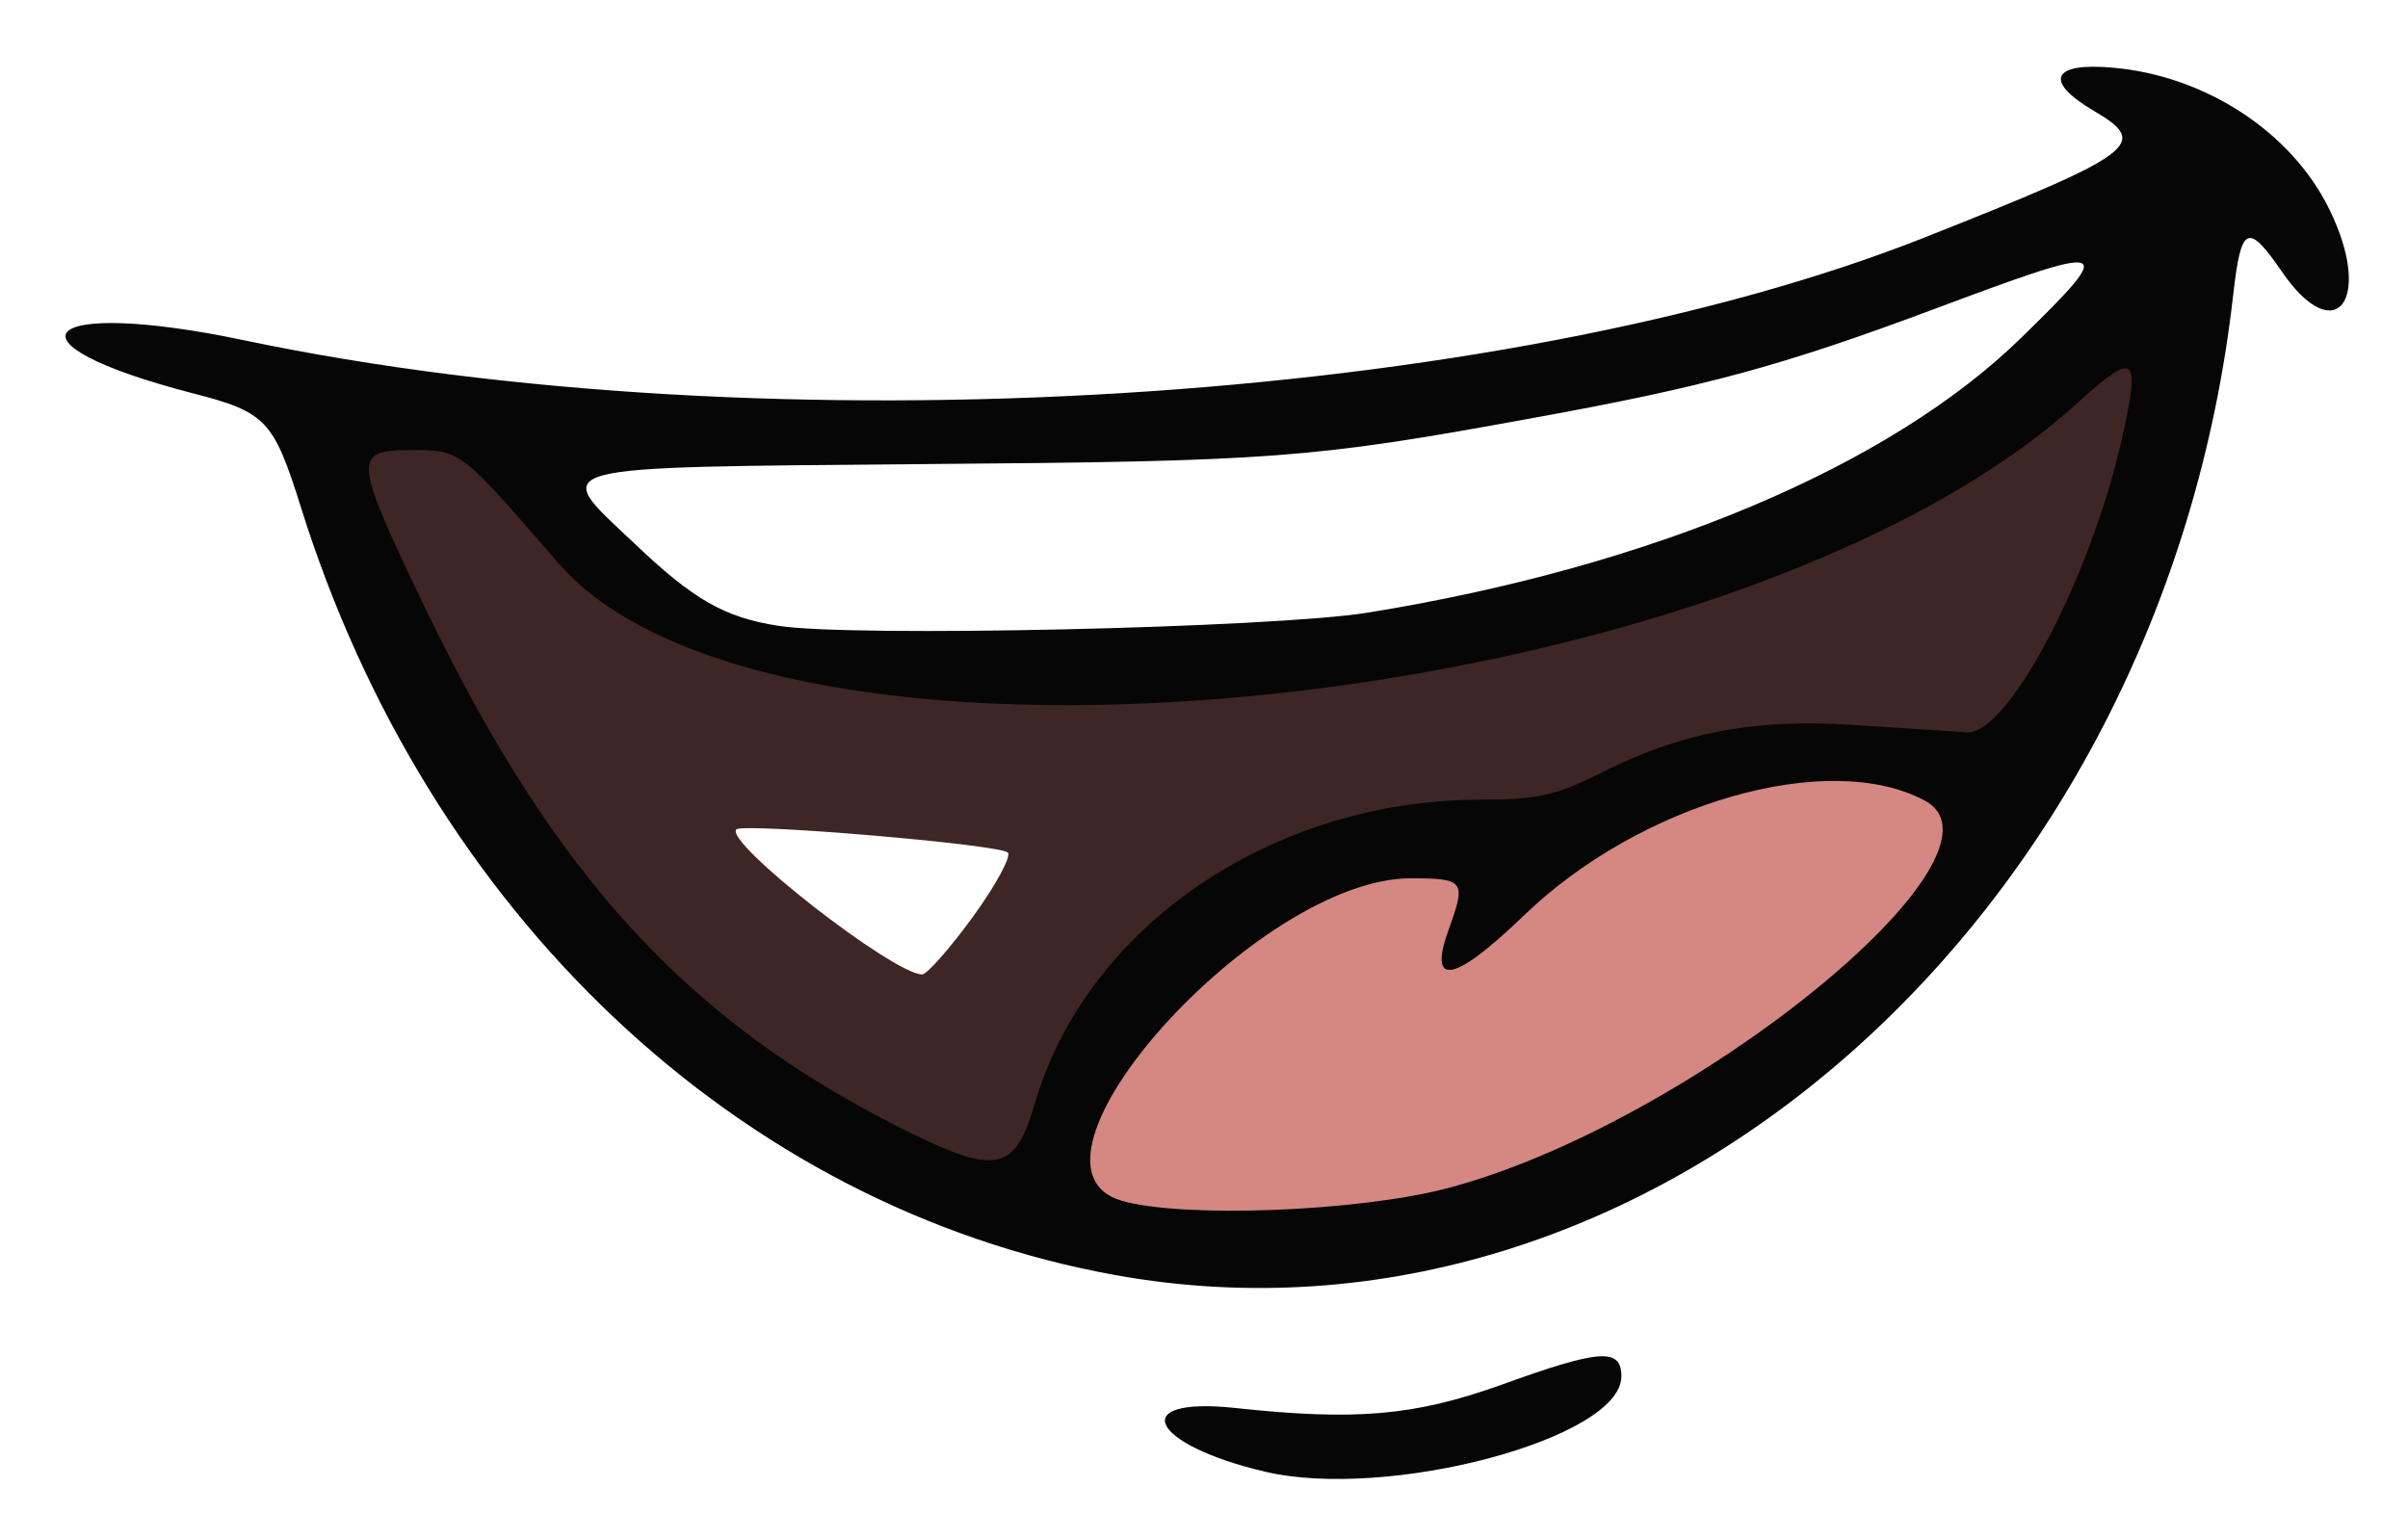
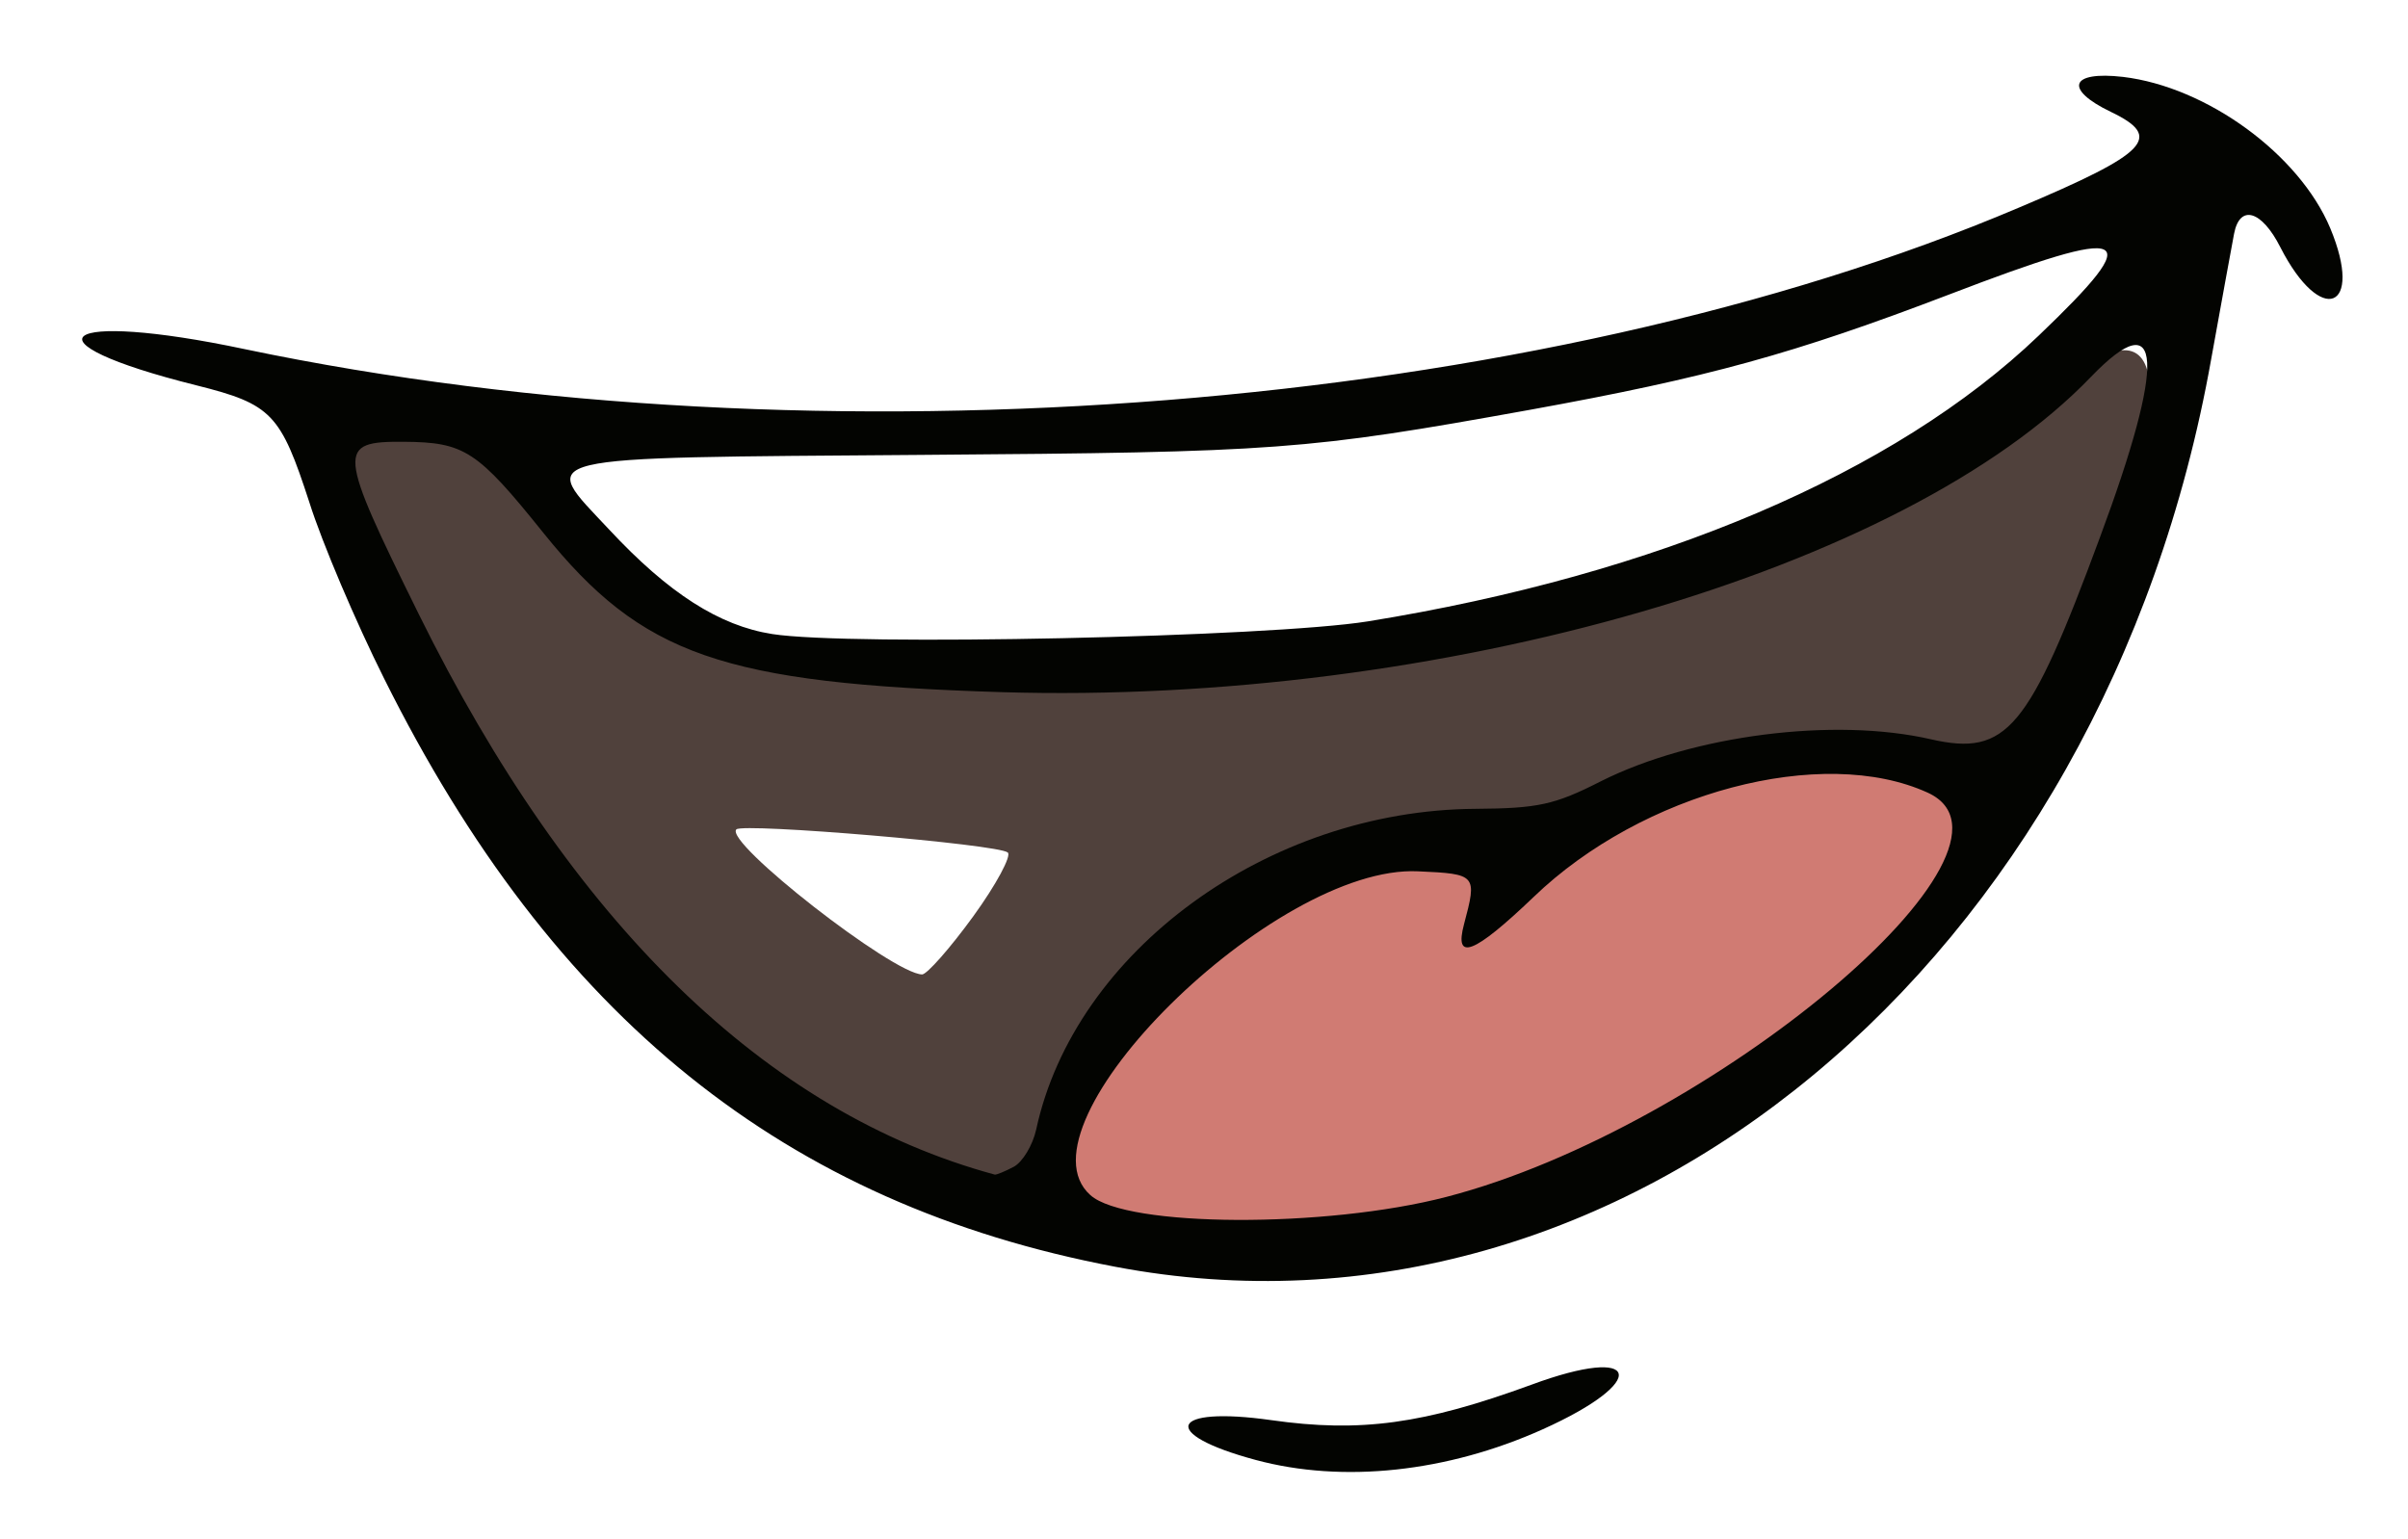
<svg xmlns="http://www.w3.org/2000/svg" viewBox="998 1285 551 352">
-   <path fill="#3e2624" fill-rule="evenodd" d="M1209.4,1551.2C1159.4,1530.6 1121.4,1490.6 1089.9,1425.3C1072.3,1388.8 1072.2,1382.0 1089.4,1382.0C1103.3,1382.0 1109.4,1385.7 1122.0,1401.6C1149.4,1436.1 1167.3,1441.2 1255.1,1439.5C1344.5,1437.7 1426.7,1412.4 1469.6,1373.5C1496.1,1349.5 1496.9,1379.6 1471.0,1433.5C1459.1,1458.5 1456.1,1461.0 1442.8,1457.9C1419.4,1452.5 1384.5,1456.6 1363.4,1467.3C1355.7,1471.2 1349.0,1472.5 1329.9,1473.8C1286.3,1476.9 1249.1,1503.6 1239.9,1538.7C1235.0,1557.3 1229.7,1559.5 1209.4,1551.2ZM1220.7,1494.7C1226.0,1487.4 1229.5,1480.8 1228.6,1480.1C1226.5,1478.2 1168.1,1473.3 1166.5,1474.8C1163.6,1477.7 1202.3,1507.9 1209.0,1508.0C1210.1,1508.0 1215.4,1502.0 1220.7,1494.7Z" />
-   <path fill="#d48881" fill-rule="evenodd" d="M1255.6,1564.2C1240.2,1561.0 1238.7,1555.2 1248.3,1536.1C1268.3,1496.0 1336.0,1461.5 1336.0,1491.4C1336.0,1497.7 1337.2,1497.3 1348.3,1486.9C1382.5,1454.9 1460.1,1450.6 1444.1,1481.5C1416.6,1534.6 1318.7,1577.5 1255.6,1564.2Z" />
-   <path fill="#060606" fill-rule="evenodd" d="M1287.5,1621.8C1261.1,1615.6 1255.8,1604.6 1280.5,1607.2C1308.3,1610.2 1321.6,1609.0 1341.3,1602.0C1364.2,1593.7 1369.0,1593.4 1369.0,1600.0C1369.0,1614.2 1315.6,1628.4 1287.5,1621.8ZM1253.2,1576.8C1167.0,1561.2 1095.9,1494.1 1066.8,1400.9C1060.6,1381.2 1058.9,1379.3 1042.1,1375.0C996.9,1363.3 1007.0,1353.0 1054.0,1362.9C1173.7,1388.0 1340.9,1377.8 1438.0,1339.5C1487.2,1320.0 1490.0,1317.9 1477.0,1310.3C1465.5,1303.5 1467.6,1299.2 1481.6,1300.5C1502.8,1302.4 1522.4,1315.3 1531.0,1332.9C1541.2,1353.7 1532.4,1365.1 1520.1,1347.1C1512.3,1335.8 1510.8,1336.6 1509.0,1352.5C1492.8,1495.6 1375.1,1598.8 1253.2,1576.8ZM1328.9,1557.0C1384.6,1542.5 1461.2,1480.4 1438.4,1468.2C1416.3,1456.4 1373.2,1468.8 1346.5,1494.7C1330.5,1510.1 1324.6,1511.0 1329.6,1497.4C1333.5,1486.6 1333.0,1486.0 1320.8,1486.0C1285.7,1486.0 1226.9,1551.7 1254.7,1559.8C1268.6,1563.8 1308.4,1562.3 1328.9,1557.0ZM1234.8,1537.5C1246.6,1497.1 1289.0,1468.1 1336.6,1468.0C1349.8,1468.0 1353.9,1467.1 1364.1,1462.0C1382.5,1452.6 1399.6,1449.4 1422.0,1450.9C1432.5,1451.6 1444.2,1452.3 1448.0,1452.6C1457.8,1453.2 1477.5,1415.1 1484.2,1382.4C1487.6,1366.3 1486.2,1365.6 1473.4,1377.2C1395.0,1448.4 1175.6,1471.5 1125.7,1413.8C1103.3,1387.9 1103.5,1388.0 1092.2,1388.0C1078.5,1388.0 1078.7,1389.7 1095.8,1425.2C1125.0,1485.5 1155.2,1518.5 1204.0,1543.1C1225.9,1554.1 1230.2,1553.4 1234.8,1537.5ZM1311.0,1425.2C1375.9,1414.7 1430.3,1391.8 1460.5,1362.3C1482.6,1340.7 1481.5,1340.4 1440.4,1355.8C1405.8,1368.7 1388.4,1373.5 1348.0,1380.8C1298.3,1389.9 1289.0,1390.6 1210.0,1391.2C1121.1,1392.0 1123.9,1391.2 1143.1,1409.3C1156.6,1422.2 1163.8,1426.3 1176.0,1428.2C1192.5,1430.9 1289.3,1428.7 1311.0,1425.2Z" />
+   <path fill="#50413c" fill-rule="evenodd" d="M1209.4,1551.2C1159.4,1530.6 1121.4,1490.6 1089.9,1425.3C1072.3,1388.8 1072.2,1382.0 1089.4,1382.0C1103.3,1382.0 1109.4,1385.7 1122.0,1401.6C1149.4,1436.1 1167.3,1441.2 1255.1,1439.5C1344.5,1437.7 1426.7,1412.4 1469.6,1373.5C1496.1,1349.5 1496.9,1379.6 1471.0,1433.5C1459.1,1458.5 1456.1,1461.0 1442.8,1457.9C1419.4,1452.5 1384.5,1456.6 1363.4,1467.3C1355.7,1471.2 1349.0,1472.5 1329.9,1473.8C1286.3,1476.9 1249.1,1503.6 1239.9,1538.7C1235.0,1557.3 1229.7,1559.5 1209.4,1551.2ZM1220.7,1494.7C1226.0,1487.4 1229.5,1480.8 1228.6,1480.1C1226.5,1478.2 1168.1,1473.3 1166.5,1474.8C1163.6,1477.7 1202.3,1507.9 1209.0,1508.0C1210.1,1508.0 1215.4,1502.0 1220.7,1494.7Z" />
+   <path fill="#d07b73" fill-rule="evenodd" d="M1255.6,1564.2C1240.2,1561.0 1238.7,1555.2 1248.3,1536.1C1268.3,1496.0 1336.0,1461.5 1336.0,1491.4C1336.0,1497.7 1337.2,1497.3 1348.3,1486.9C1382.5,1454.9 1460.1,1450.6 1444.1,1481.5C1416.6,1534.6 1318.7,1577.5 1255.6,1564.2Z" />
+   <path fill="#030401" fill-rule="evenodd" d="M1285.3,1619.1C1263.0,1613.1 1265.6,1606.7 1288.9,1610.0C1309.3,1612.9 1323.8,1610.9 1348.4,1601.9C1373.5,1592.6 1375.7,1601.0 1351.0,1612.1C1329.2,1621.9 1305.3,1624.5 1285.3,1619.1ZM1253.2,1574.9C1177.7,1560.6 1124.5,1517.8 1085.9,1440.3C1079.4,1427.3 1071.7,1409.2 1068.8,1400.0C1062.2,1379.7 1060.2,1377.5 1043.0,1373.2C1002.2,1363.0 1011.5,1355.9 1054.0,1364.9C1185.3,1392.4 1349.9,1379.3 1460.0,1332.5C1489.6,1320.0 1493.1,1316.4 1481.0,1310.6C1470.2,1305.4 1471.7,1301.2 1483.8,1302.6C1503.0,1304.9 1524.1,1320.3 1531.2,1337.2C1539.0,1355.9 1529.1,1359.8 1519.8,1341.6C1515.5,1333.1 1510.5,1331.7 1509.2,1338.5C1508.7,1341.0 1506.4,1353.8 1504.0,1367.0C1479.5,1505.3 1369.1,1596.9 1253.2,1574.9ZM1329.0,1558.9C1389.6,1543.2 1466.2,1478.8 1439.1,1466.4C1415.0,1455.4 1373.8,1466.3 1348.9,1490.3C1335.2,1503.4 1330.7,1505.1 1333.0,1496.5C1336.0,1485.2 1335.9,1485.0 1322.5,1484.4C1289.6,1482.8 1229.4,1542.4 1247.5,1558.5C1255.7,1565.9 1301.4,1566.1 1329.0,1558.9ZM1230.0,1552.0C1232.0,1550.9 1234.3,1547.1 1235.1,1543.5C1243.9,1502.7 1288.1,1470.4 1335.6,1470.1C1349.9,1470.0 1353.7,1469.2 1364.3,1463.8C1385.4,1453.2 1417.8,1449.1 1439.9,1454.2C1457.2,1458.1 1462.2,1452.1 1478.5,1408.0C1493.6,1367.4 1492.9,1354.2 1476.5,1371.2C1433.9,1415.6 1327.2,1446.4 1227.2,1443.4C1163.2,1441.4 1144.9,1435.0 1122.3,1406.9C1107.2,1388.1 1104.3,1386.2 1090.4,1386.1C1075.0,1386.0 1075.2,1387.8 1093.8,1425.5C1128.7,1496.2 1173.3,1539.6 1225.6,1553.8C1226.0,1553.9 1227.9,1553.1 1230.0,1552.0ZM1311.0,1427.2C1377.2,1416.5 1431.5,1393.4 1464.5,1361.8C1489.5,1337.9 1486.0,1336.3 1444.0,1352.4C1408.4,1366.0 1388.8,1371.4 1348.0,1378.8C1296.9,1388.0 1290.7,1388.5 1209.0,1389.1C1117.8,1389.8 1121.3,1389.0 1137.4,1406.2C1151.0,1420.8 1162.6,1428.2 1174.7,1430.1C1192.4,1432.9 1288.6,1430.8 1311.0,1427.2Z" />
</svg>
